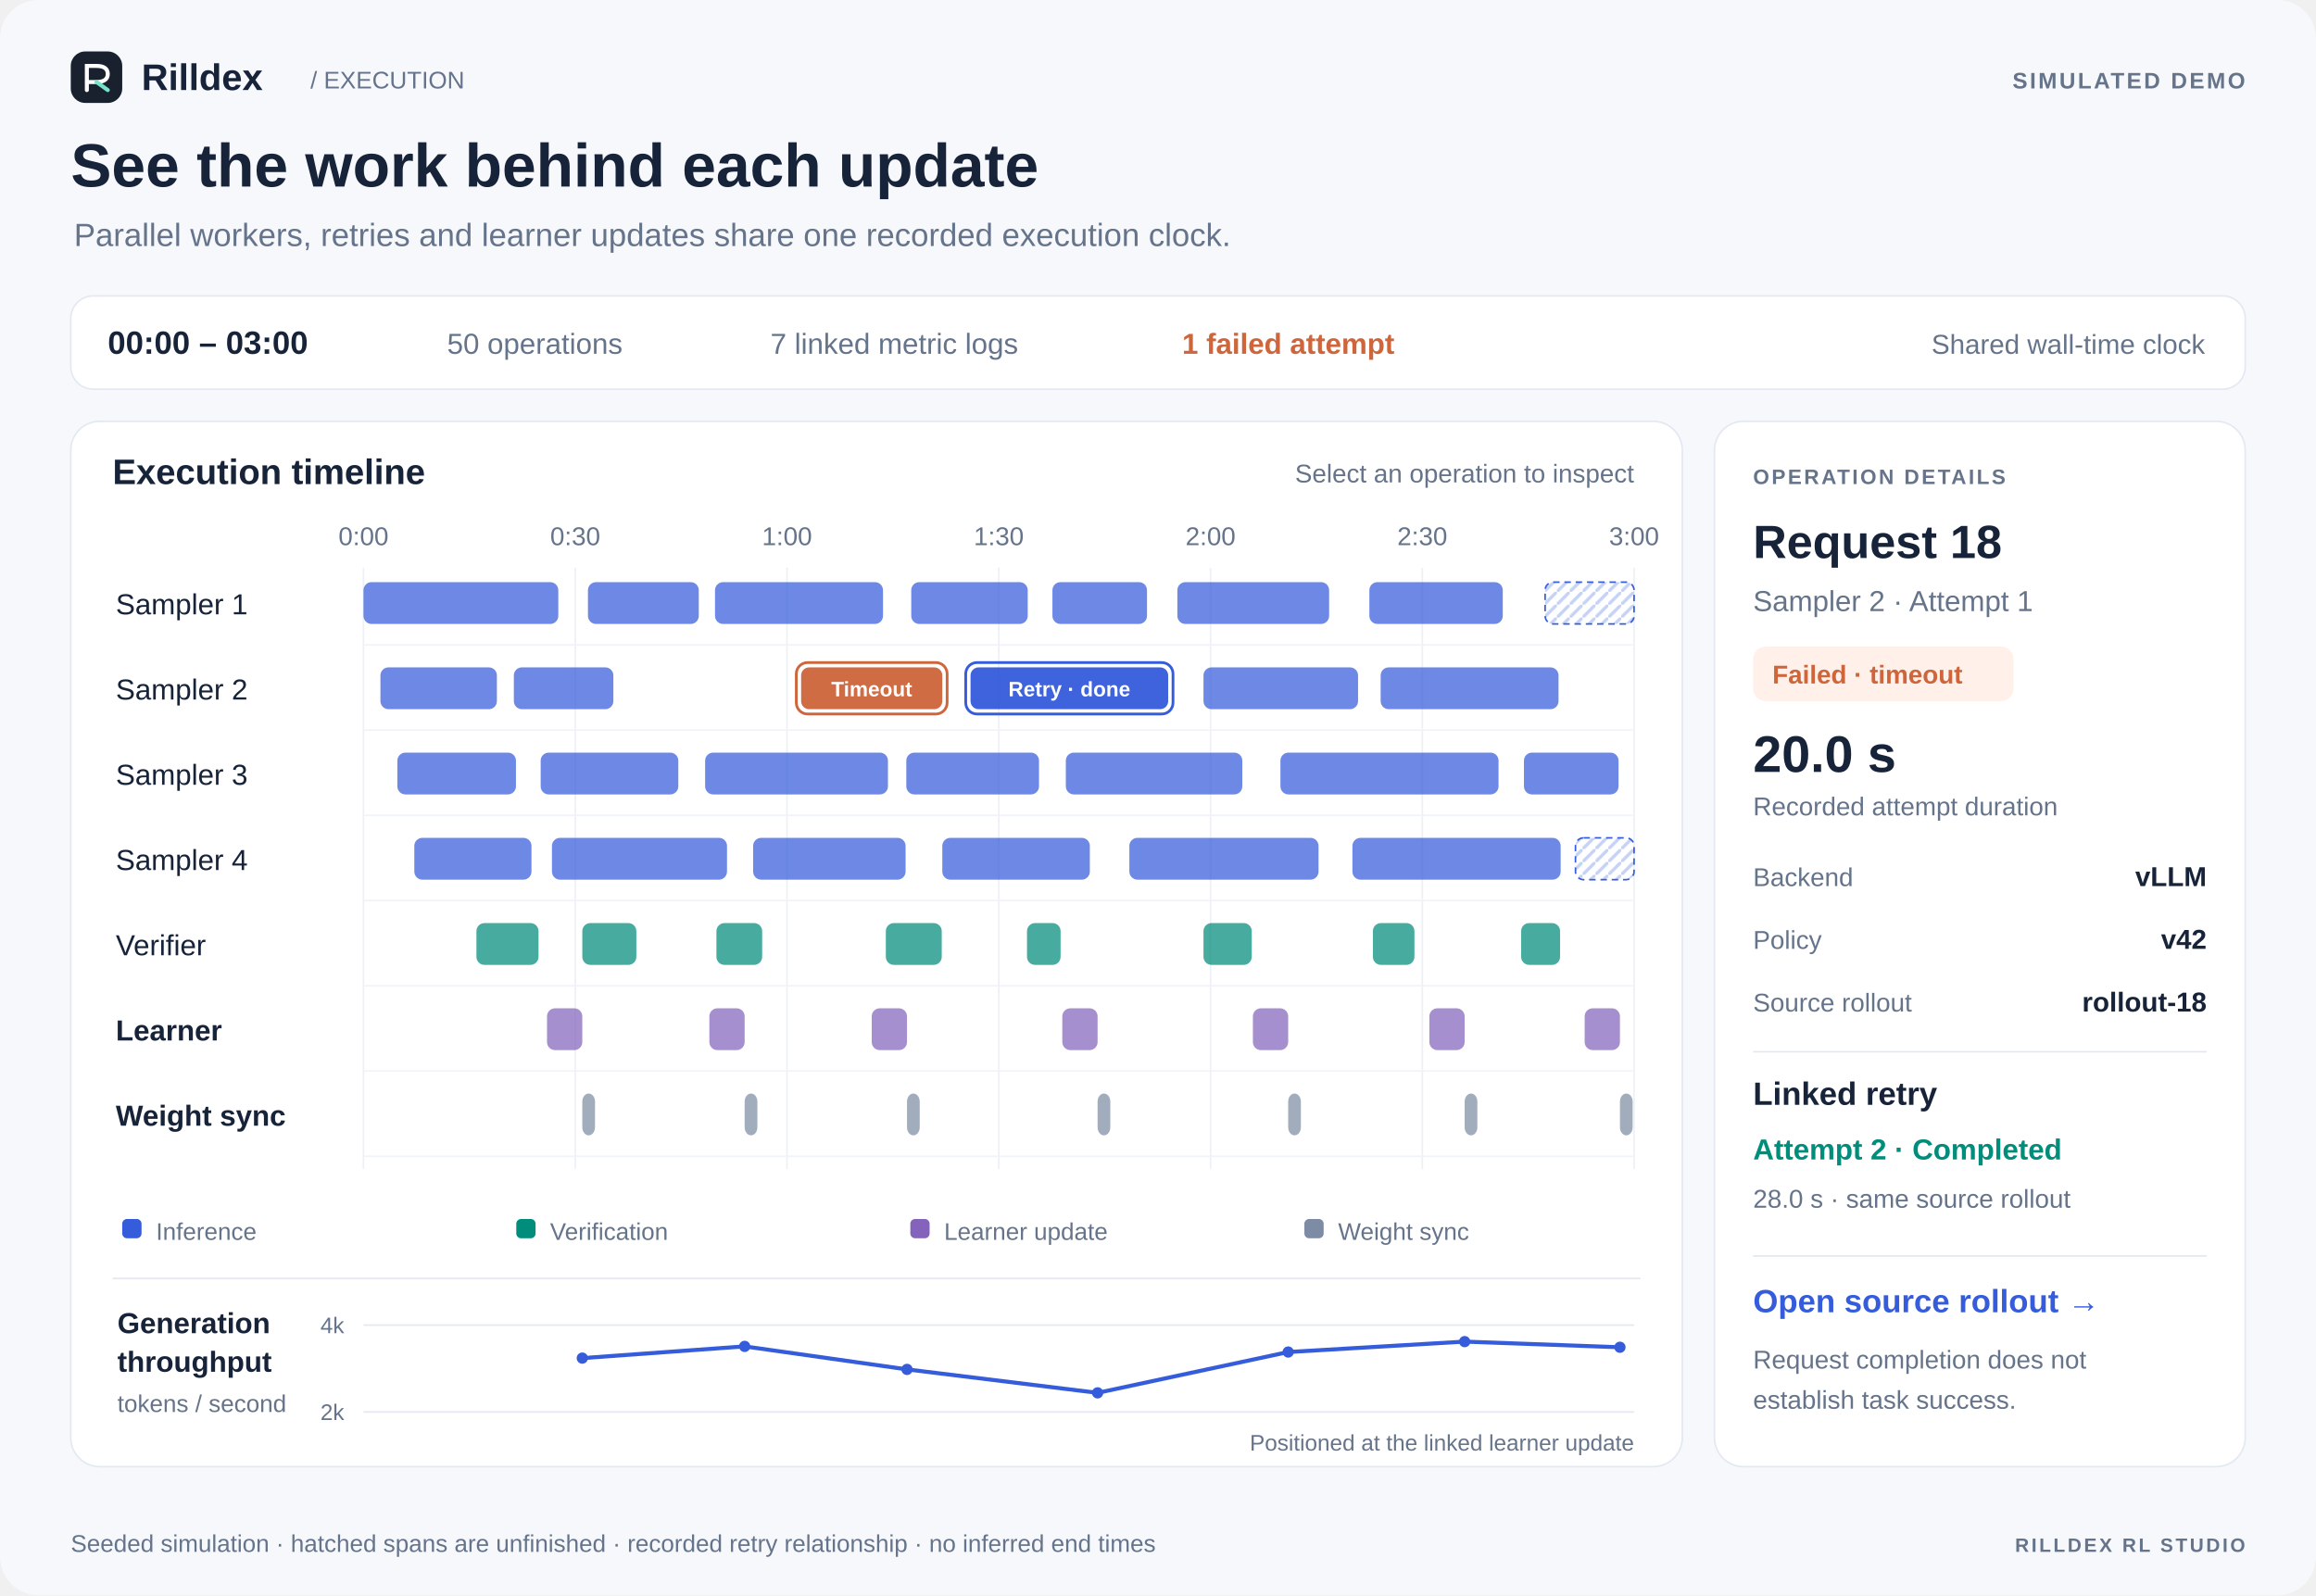
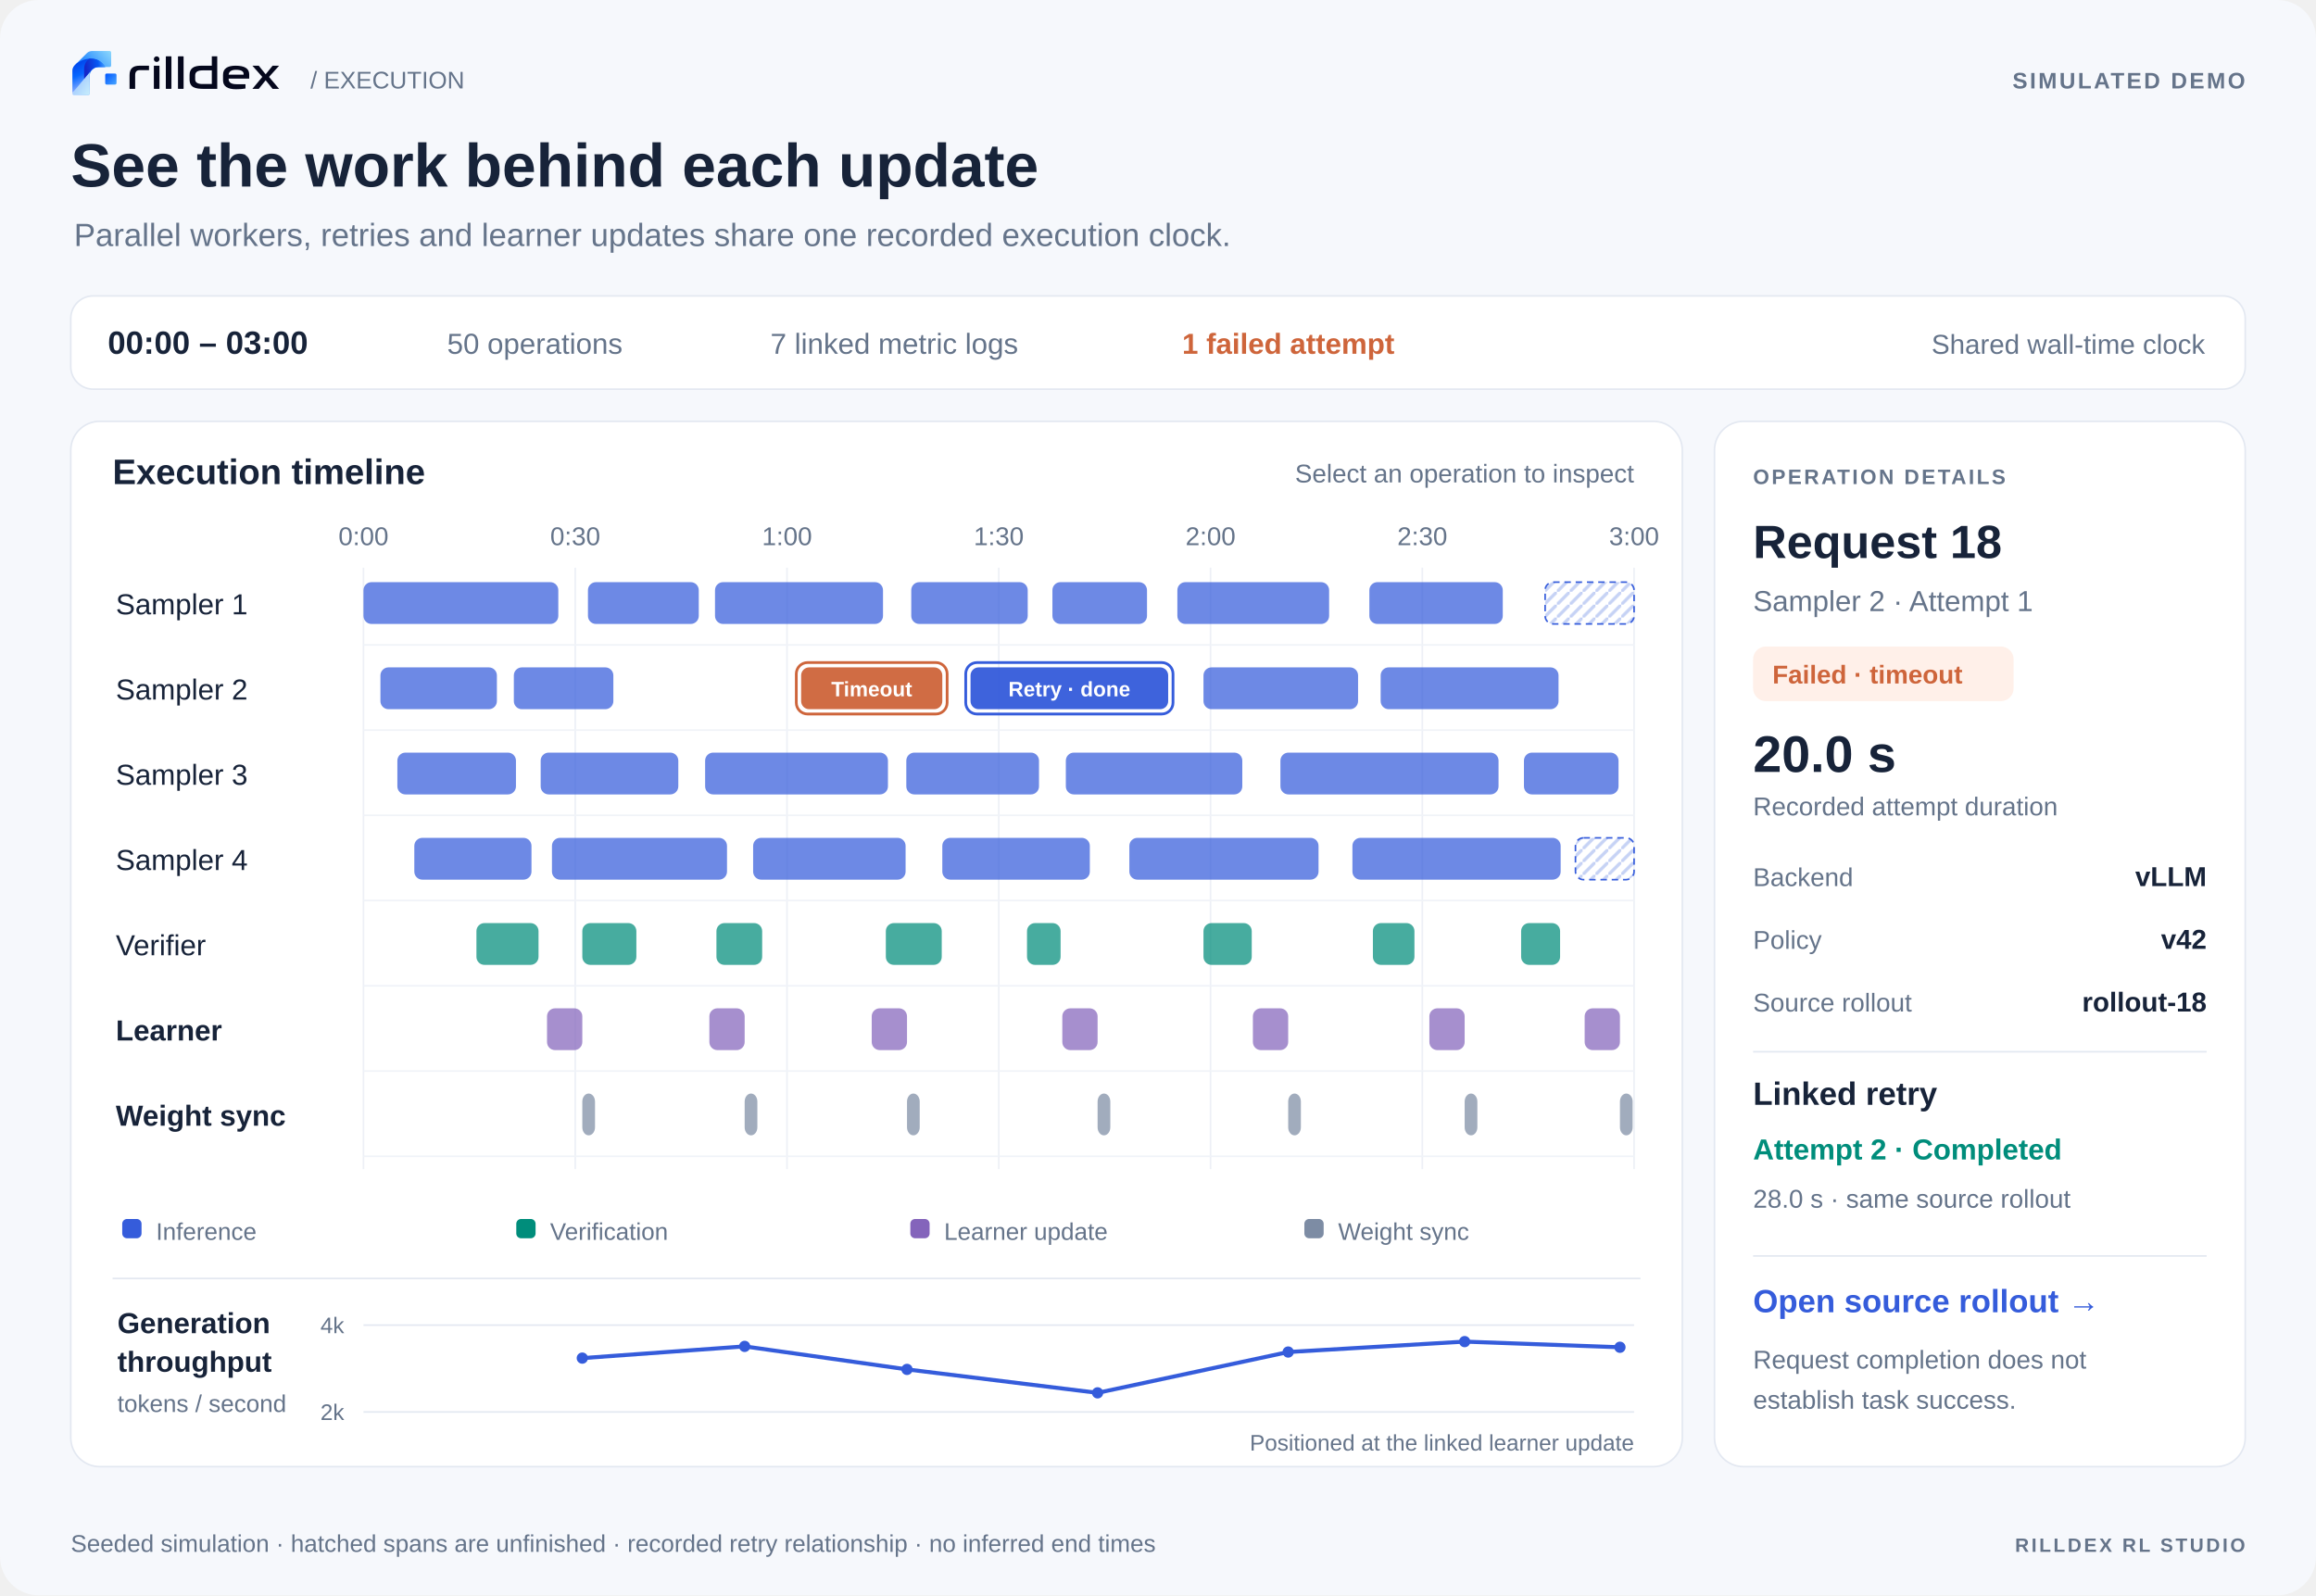
<svg xmlns="http://www.w3.org/2000/svg" width="1440" height="992" viewBox="0 0 1440 992" role="img" aria-labelledby="title desc">
  <defs>
    <pattern id="pending" width="8" height="8" patternUnits="userSpaceOnUse">
      <path d="M0 8L8 0" stroke="#b1c2f1" stroke-width="2" />
    </pattern>
  </defs>
  <rect x="0" y="0" width="1440" height="992" rx="24" fill="#f6f8fc" stroke="none" />
  <g font-family="Segoe UI,Arial,sans-serif">
-     <rect x="44" y="32" width="32" height="32" rx="9" fill="#19212f" stroke="none" />
-     <path d="M54 56V41h6c5 0 7 2 7 5s-2 5-7 5h-6" fill="none" stroke="#fff" stroke-width="2.5" stroke-linecap="round" />
-     <path d="m60 51 7 5" stroke="#75e2ca" stroke-width="2.5" stroke-linecap="round" />
-     <text x="88" y="56" font-size="23" fill="#172339" font-weight="700">Rilldex</text>
+     <svg x="44" y="30" width="132" height="31" viewBox="0 0 340 80">
+       <g transform="translate(0 2) scale(.126)">
+         <defs>
+           <linearGradient id="rd-base" x1="0" y1="1" x2="1" y2="0">
+             <stop stop-color="#d2d9ff" />
+             <stop offset=".43" stop-color="#147bff" />
+             <stop offset="1" stop-color="#8ed9fc" />
+           </linearGradient>
+           <linearGradient id="rd-fold" x1=".2" y1="0" x2=".65" y2="1">
+             <stop stop-color="#003fe9" />
+             <stop offset=".4" stop-color="#0667ff" />
+             <stop offset="1" stop-color="#d6d9ff" />
+           </linearGradient>
+           <linearGradient id="rd-core" x1=".1" y1=".5" x2="1" y2=".35">
+             <stop stop-color="#1428c9" />
+             <stop offset=".65" stop-color="#0759f5" />
+             <stop offset="1" stop-color="#439fff" />
+           </linearGradient>
+           <linearGradient id="rd-stem" x1="0" y1="0" x2="1" y2="1">
+             <stop stop-color="#92b9ff" />
+             <stop offset="1" stop-color="#c9effc" />
+           </linearGradient>
+           <linearGradient id="rd-dot" x1="0" y1="0" x2="1" y2="1">
+             <stop stop-color="#0055ff" />
+             <stop offset="1" stop-color="#48a6ff" />
+           </linearGradient>
+           <clipPath id="rd-clip">
+             <path d="M22 562Q0 562 0 540V254Q0 212 30 181L184 27Q211 0 256 0H472Q493 0 493 23V181Q493 204 472 204H332C269 204 219 255 219 319V540Q219 562 197 562Z" />
+           </clipPath>
+         </defs>
+         <g transform="translate(19 19)">
+           <g clip-path="url(#rd-clip)">
+             <path d="M0 0H493V562H0Z" fill="url(#rd-base)" />
+             <path d="M219 257V562H0L0 540Z" fill="url(#rd-stem)" />
+             <path d="M0 194C93 130 150 98 229 98C316 98 369 136 418 204H332C293 204 260 224 235 251L0 532Z" fill="url(#rd-fold)" />
+             <path d="M214 98H247C327 98 381 146 418 204H332C290 204 262 220 233 254L148 355V238C148 178 171 129 214 98Z" fill="url(#rd-core)" />
+           </g>
+           <rect x="417" y="287" width="144" height="141" rx="19" fill="url(#rd-dot)" />
+         </g>
+       </g>
+       <g transform="translate(94 13) scale(.30)">
+         <g fill="#05081d">
+           <path d="M0 174V101C0 65 18 50 54 50H104V74H53Q30 74 30 101V174Z" />
+           <rect x="130" y="50" width="30" height="124" rx="2" />
+           <rect x="130" width="30" height="30" rx="15" />
+           <rect x="194" width="30" height="174" rx="2" />
+           <rect x="259" width="30" height="174" rx="2" />
+           <path fill-rule="evenodd" d="M469 0V174H400C351 174 321 167 321 123V100C321 64 343 50 385 50H440V0ZM440 75H391Q351 75 351 102V123Q351 148 390 148H440Z" />
+           <path fill-rule="evenodd" d="M530 121Q530 149 572 149H620V172Q599 176 570 176Q500 176 500 128V99Q500 50 567 50Q640 50 640 96V119H530ZM530 98H610V94Q610 72 569 72Q533 72 530 98Z" />
+           <path d="M657 50H691L728 96L765 50H800L746 110L800 174H765L728 128L691 174H657L710 110Z" />
+         </g>
+       </g>
+     </svg>
    <text x="193" y="55" font-size="15" fill="#65748a" font-weight="400">/  EXECUTION</text>
    <text x="1396" y="55" font-size="14" fill="#65748a" font-weight="600" text-anchor="end" letter-spacing="1.4">SIMULATED DEMO</text>
    <text x="44" y="116" font-size="38" fill="#172339" font-weight="650">See the work behind each update</text>
    <text x="46" y="153" font-size="20" fill="#65748a" font-weight="400">Parallel workers, retries and learner updates share one recorded execution clock.</text>
    <rect x="44" y="184" width="1352" height="58" rx="14" fill="#fff" stroke="#e3e8f1" />
    <text x="67" y="220" font-size="20" fill="#172339" font-weight="650">00:00 – 03:00</text>
    <text x="278" y="220" font-size="18" fill="#65748a" font-weight="400">50 operations</text>
    <text x="479" y="220" font-size="18" fill="#65748a" font-weight="400">7 linked metric logs</text>
    <text x="735" y="220" font-size="18" fill="#ce653b" font-weight="600">1 failed attempt</text>
    <text x="1371" y="220" font-size="17" fill="#65748a" font-weight="400" text-anchor="end">Shared wall-time clock</text>
    <rect x="44" y="262" width="1002" height="650" rx="18" fill="#fff" stroke="#e3e8f1" />
    <text x="70" y="301" font-size="22" fill="#172339" font-weight="650">Execution timeline</text>
    <text x="1016" y="300" font-size="16" fill="#65748a" font-weight="400" text-anchor="end">Select an operation to inspect</text>
    <text x="226" y="339" font-size="16" fill="#65748a" font-weight="400" text-anchor="middle">0:00</text>
    <path d="M226 353L226 727" fill="none" stroke="#edf0f6" stroke-width="1" />
    <text x="357.667" y="339" font-size="16" fill="#65748a" font-weight="400" text-anchor="middle">0:30</text>
    <path d="M357.667 353L357.667 727" fill="none" stroke="#edf0f6" stroke-width="1" />
    <text x="489.333" y="339" font-size="16" fill="#65748a" font-weight="400" text-anchor="middle">1:00</text>
    <path d="M489.333 353L489.333 727" fill="none" stroke="#edf0f6" stroke-width="1" />
    <text x="621" y="339" font-size="16" fill="#65748a" font-weight="400" text-anchor="middle">1:30</text>
    <path d="M621 353L621 727" fill="none" stroke="#edf0f6" stroke-width="1" />
    <text x="752.667" y="339" font-size="16" fill="#65748a" font-weight="400" text-anchor="middle">2:00</text>
    <path d="M752.667 353L752.667 727" fill="none" stroke="#edf0f6" stroke-width="1" />
    <text x="884.333" y="339" font-size="16" fill="#65748a" font-weight="400" text-anchor="middle">2:30</text>
    <path d="M884.333 353L884.333 727" fill="none" stroke="#edf0f6" stroke-width="1" />
    <text x="1016" y="339" font-size="16" fill="#65748a" font-weight="400" text-anchor="middle">3:00</text>
    <path d="M1016 353L1016 727" fill="none" stroke="#edf0f6" stroke-width="1" />
    <text x="72" y="382" font-size="18" fill="#172339" font-weight="400">Sampler 1</text>
    <path d="M226 401L1016 401" fill="none" stroke="#f0f3f8" stroke-width="1" />
    <rect x="226" y="362" width="121.133" height="26" rx="5" fill="#355cdb" stroke="none" fill-opacity=".72" />
    <rect x="365.567" y="362" width="68.906" height="26" rx="5" fill="#355cdb" stroke="none" fill-opacity=".72" />
    <rect x="444.567" y="362" width="104.456" height="26" rx="5" fill="#355cdb" stroke="none" fill-opacity=".72" />
    <rect x="566.578" y="362" width="72.417" height="26" rx="5" fill="#355cdb" stroke="none" fill-opacity=".72" />
    <rect x="654.356" y="362" width="58.811" height="26" rx="5" fill="#355cdb" stroke="none" fill-opacity=".72" />
    <rect x="732.039" y="362" width="94.361" height="26" rx="5" fill="#355cdb" stroke="none" fill-opacity=".72" />
    <rect x="851.417" y="362" width="82.95" height="26" rx="5" fill="#355cdb" stroke="none" fill-opacity=".72" />
    <rect x="960.7" y="362" width="55.3" height="26" rx="5" fill="url(#pending)" stroke="none" fill-opacity=".72" />
    <rect x="960.7" y="362" width="55.3" height="26" rx="5" fill="none" stroke="#355cdb" stroke-dasharray="4 3" />
    <text x="72" y="435" font-size="18" fill="#172339" font-weight="400">Sampler 2</text>
    <path d="M226 454L1016 454" fill="none" stroke="#f0f3f8" stroke-width="1" />
    <rect x="236.533" y="415" width="72.417" height="26" rx="5" fill="#355cdb" stroke="none" fill-opacity=".72" />
    <rect x="319.483" y="415" width="61.883" height="26" rx="5" fill="#355cdb" stroke="none" fill-opacity=".72" />
    <rect x="498.111" y="415" width="87.778" height="26" rx="5" fill="#ce653b" stroke="none" fill-opacity=".95" />
    <rect x="495.111" y="412" width="93.778" height="32" rx="7" fill="none" stroke="#ce653b" stroke-width="1.7" />
    <text x="542" y="433" font-size="13" fill="#fff" font-weight="600" text-anchor="middle">Timeout</text>
    <rect x="603.444" y="415" width="122.889" height="26" rx="5" fill="#355cdb" stroke="none" fill-opacity=".95" />
    <rect x="600.444" y="412" width="128.889" height="32" rx="7" fill="none" stroke="#355cdb" stroke-width="1.7" />
    <text x="664.889" y="433" font-size="13" fill="#fff" font-weight="600" text-anchor="middle">Retry · done</text>
    <rect x="748.278" y="415" width="96.117" height="26" rx="5" fill="#355cdb" stroke="none" fill-opacity=".72" />
    <rect x="858.439" y="415" width="110.6" height="26" rx="5" fill="#355cdb" stroke="none" fill-opacity=".72" />
    <text x="72" y="488" font-size="18" fill="#172339" font-weight="400">Sampler 3</text>
    <path d="M226 507L1016 507" fill="none" stroke="#f0f3f8" stroke-width="1" />
    <rect x="247.067" y="468" width="73.733" height="26" rx="5" fill="#355cdb" stroke="none" fill-opacity=".72" />
    <rect x="336.161" y="468" width="85.583" height="26" rx="5" fill="#355cdb" stroke="none" fill-opacity=".72" />
    <rect x="438.422" y="468" width="113.672" height="26" rx="5" fill="#355cdb" stroke="none" fill-opacity=".72" />
    <rect x="563.506" y="468" width="82.511" height="26" rx="5" fill="#355cdb" stroke="none" fill-opacity=".72" />
    <rect x="662.694" y="468" width="109.722" height="26" rx="5" fill="#355cdb" stroke="none" fill-opacity=".72" />
    <rect x="796.117" y="468" width="135.617" height="26" rx="5" fill="#355cdb" stroke="none" fill-opacity=".72" />
    <rect x="947.533" y="468" width="58.811" height="26" rx="5" fill="#355cdb" stroke="none" fill-opacity=".72" />
    <text x="72" y="541" font-size="18" fill="#172339" font-weight="400">Sampler 4</text>
    <path d="M226 560L1016 560" fill="none" stroke="#f0f3f8" stroke-width="1" />
    <rect x="257.6" y="521" width="72.856" height="26" rx="5" fill="#355cdb" stroke="none" fill-opacity=".72" />
    <rect x="343.183" y="521" width="108.844" height="26" rx="5" fill="#355cdb" stroke="none" fill-opacity=".72" />
    <rect x="468.267" y="521" width="94.8" height="26" rx="5" fill="#355cdb" stroke="none" fill-opacity=".72" />
    <rect x="585.889" y="521" width="91.728" height="26" rx="5" fill="#355cdb" stroke="none" fill-opacity=".72" />
    <rect x="702.194" y="521" width="117.622" height="26" rx="5" fill="#355cdb" stroke="none" fill-opacity=".72" />
    <rect x="840.883" y="521" width="129.472" height="26" rx="5" fill="#355cdb" stroke="none" fill-opacity=".72" />
    <rect x="979.572" y="521" width="36.428" height="26" rx="5" fill="url(#pending)" stroke="none" fill-opacity=".72" />
    <rect x="979.572" y="521" width="36.428" height="26" rx="5" fill="none" stroke="#355cdb" stroke-dasharray="4 3" />
    <text x="72" y="594" font-size="18" fill="#172339" font-weight="400">Verifier</text>
    <path d="M226 613L1016 613" fill="none" stroke="#f0f3f8" stroke-width="1" />
    <rect x="296.222" y="574" width="38.614" height="26" rx="5" fill="#008d7b" stroke="none" fill-opacity=".72" />
    <rect x="362.056" y="574" width="33.611" height="26" rx="5" fill="#008d7b" stroke="none" fill-opacity=".72" />
    <rect x="445.444" y="574" width="28.441" height="26" rx="5" fill="#008d7b" stroke="none" fill-opacity=".72" />
    <rect x="550.778" y="574" width="34.763" height="26" rx="5" fill="#008d7b" stroke="none" fill-opacity=".72" />
    <rect x="638.556" y="574" width="20.884" height="26" rx="5" fill="#008d7b" stroke="none" fill-opacity=".72" />
    <rect x="748.278" y="574" width="30.008" height="26" rx="5" fill="#008d7b" stroke="none" fill-opacity=".72" />
    <rect x="853.611" y="574" width="25.835" height="26" rx="5" fill="#008d7b" stroke="none" fill-opacity=".72" />
    <rect x="945.778" y="574" width="24.227" height="26" rx="5" fill="#008d7b" stroke="none" fill-opacity=".72" />
    <text x="72" y="647" font-size="18" fill="#172339" font-weight="600">Learner</text>
    <path d="M226 666L1016 666" fill="none" stroke="#f0f3f8" stroke-width="1" />
    <rect x="340.111" y="627" width="21.944" height="26" rx="5" fill="#8464bb" stroke="none" fill-opacity=".72" />
    <rect x="441.056" y="627" width="21.944" height="26" rx="5" fill="#8464bb" stroke="none" fill-opacity=".72" />
    <rect x="542" y="627" width="21.944" height="26" rx="5" fill="#8464bb" stroke="none" fill-opacity=".72" />
    <rect x="660.5" y="627" width="21.944" height="26" rx="5" fill="#8464bb" stroke="none" fill-opacity=".72" />
    <rect x="779" y="627" width="21.944" height="26" rx="5" fill="#8464bb" stroke="none" fill-opacity=".72" />
    <rect x="888.722" y="627" width="21.944" height="26" rx="5" fill="#8464bb" stroke="none" fill-opacity=".72" />
    <rect x="985.278" y="627" width="21.944" height="26" rx="5" fill="#8464bb" stroke="none" fill-opacity=".72" />
    <text x="72" y="700" font-size="18" fill="#172339" font-weight="600">Weight sync</text>
    <path d="M226 719L1016 719" fill="none" stroke="#f0f3f8" stroke-width="1" />
    <rect x="362.056" y="680" width="7.9" height="26" rx="5" fill="#7d8ca4" stroke="none" fill-opacity=".72" />
    <rect x="463" y="680" width="7.9" height="26" rx="5" fill="#7d8ca4" stroke="none" fill-opacity=".72" />
    <rect x="563.944" y="680" width="7.9" height="26" rx="5" fill="#7d8ca4" stroke="none" fill-opacity=".72" />
    <rect x="682.444" y="680" width="7.9" height="26" rx="5" fill="#7d8ca4" stroke="none" fill-opacity=".72" />
    <rect x="800.944" y="680" width="7.9" height="26" rx="5" fill="#7d8ca4" stroke="none" fill-opacity=".72" />
    <rect x="910.667" y="680" width="7.9" height="26" rx="5" fill="#7d8ca4" stroke="none" fill-opacity=".72" />
    <rect x="1007.222" y="680" width="7.9" height="26" rx="5" fill="#7d8ca4" stroke="none" fill-opacity=".72" />
    <rect x="76" y="758" width="12" height="12" rx="3" fill="#355cdb" stroke="none" />
    <text x="97" y="771" font-size="15" fill="#65748a" font-weight="400">Inference</text>
    <rect x="321" y="758" width="12" height="12" rx="3" fill="#008d7b" stroke="none" />
    <text x="342" y="771" font-size="15" fill="#65748a" font-weight="400">Verification</text>
    <rect x="566" y="758" width="12" height="12" rx="3" fill="#8464bb" stroke="none" />
    <text x="587" y="771" font-size="15" fill="#65748a" font-weight="400">Learner update</text>
    <rect x="811" y="758" width="12" height="12" rx="3" fill="#7d8ca4" stroke="none" />
    <text x="832" y="771" font-size="15" fill="#65748a" font-weight="400">Weight sync</text>
    <path d="M70 795L1020 795" fill="none" stroke="#e3e8f1" stroke-width="1" />
    <text x="73" y="829" font-size="18" fill="#172339" font-weight="600">Generation</text>
    <text x="73" y="853" font-size="18" fill="#172339" font-weight="600">throughput</text>
    <text x="73" y="878" font-size="15" fill="#65748a" font-weight="400">tokens / second</text>
    <path d="M226 878L1016 878" fill="none" stroke="#e3e8f1" stroke-width="1" />
    <text x="214" y="883" font-size="14" fill="#65748a" font-weight="400" text-anchor="end">2k</text>
    <path d="M226 824L1016 824" fill="none" stroke="#e3e8f1" stroke-width="1" />
    <text x="214" y="829" font-size="14" fill="#65748a" font-weight="400" text-anchor="end">4k</text>
    <path d="M362.06 844.52L463.00 837.23L563.94 851.54L682.44 866.12L800.94 840.74L910.67 834.26L1007.22 837.77" fill="none" stroke="#355cdb" stroke-width="2.5" />
    <circle cx="362.056" cy="844.52" r="3.5" fill="#355cdb" />
    <circle cx="463" cy="837.23" r="3.5" fill="#355cdb" />
    <circle cx="563.944" cy="851.54" r="3.5" fill="#355cdb" />
    <circle cx="682.444" cy="866.12" r="3.5" fill="#355cdb" />
    <circle cx="800.944" cy="840.74" r="3.5" fill="#355cdb" />
    <circle cx="910.667" cy="834.26" r="3.5" fill="#355cdb" />
    <circle cx="1007.222" cy="837.77" r="3.5" fill="#355cdb" />
    <text x="1016" y="902" font-size="14" fill="#65748a" font-weight="400" text-anchor="end">Positioned at the linked learner update</text>
    <rect x="1066" y="262" width="330" height="650" rx="18" fill="#fff" stroke="#e3e8f1" />
    <text x="1090" y="301" font-size="13" fill="#65748a" font-weight="650" letter-spacing="1.4">OPERATION DETAILS</text>
    <text x="1090" y="347" font-size="29" fill="#172339" font-weight="650">Request 18</text>
    <text x="1090" y="380" font-size="18" fill="#65748a" font-weight="400">Sampler 2 · Attempt 1</text>
    <rect x="1090" y="402" width="162" height="34" rx="8" fill="#fff0e9" stroke="none" />
    <text x="1102" y="425" font-size="16" fill="#ce653b" font-weight="650">Failed · timeout</text>
    <text x="1090" y="480" font-size="32" fill="#172339" font-weight="650">20.0 s</text>
    <text x="1090" y="507" font-size="16" fill="#65748a" font-weight="400">Recorded attempt duration</text>
    <text x="1090" y="551" font-size="16" fill="#65748a" font-weight="400">Backend</text>
    <text x="1372" y="551" font-size="17" fill="#172339" font-weight="600" text-anchor="end">vLLM</text>
    <text x="1090" y="590" font-size="16" fill="#65748a" font-weight="400">Policy</text>
    <text x="1372" y="590" font-size="17" fill="#172339" font-weight="600" text-anchor="end">v42</text>
    <text x="1090" y="629" font-size="16" fill="#65748a" font-weight="400">Source rollout</text>
    <text x="1372" y="629" font-size="17" fill="#172339" font-weight="600" text-anchor="end">rollout-18</text>
    <path d="M1090 654L1372 654" fill="none" stroke="#e3e8f1" stroke-width="1" />
    <text x="1090" y="687" font-size="20" fill="#172339" font-weight="650">Linked retry</text>
    <text x="1090" y="721" font-size="18" fill="#008d7b" font-weight="600">Attempt 2 · Completed</text>
    <text x="1090" y="751" font-size="16" fill="#65748a" font-weight="400">28.0 s · same source rollout</text>
    <path d="M1090 781L1372 781" fill="none" stroke="#e3e8f1" stroke-width="1" />
    <text x="1090" y="816" font-size="20" fill="#355cdb" font-weight="650">Open source rollout →</text>
    <text x="1090" y="851" font-size="16" fill="#65748a" font-weight="400">Request completion does not</text>
    <text x="1090" y="876" font-size="16" fill="#65748a" font-weight="400">establish task success.</text>
    <text x="44" y="965" font-size="15" fill="#65748a" font-weight="400">Seeded simulation · hatched spans are unfinished · recorded retry relationship · no inferred end times</text>
    <text x="1396" y="965" font-size="12" fill="#65748a" font-weight="600" text-anchor="end" letter-spacing="1.5">RILLDEX RL STUDIO</text>
  </g>
</svg>
